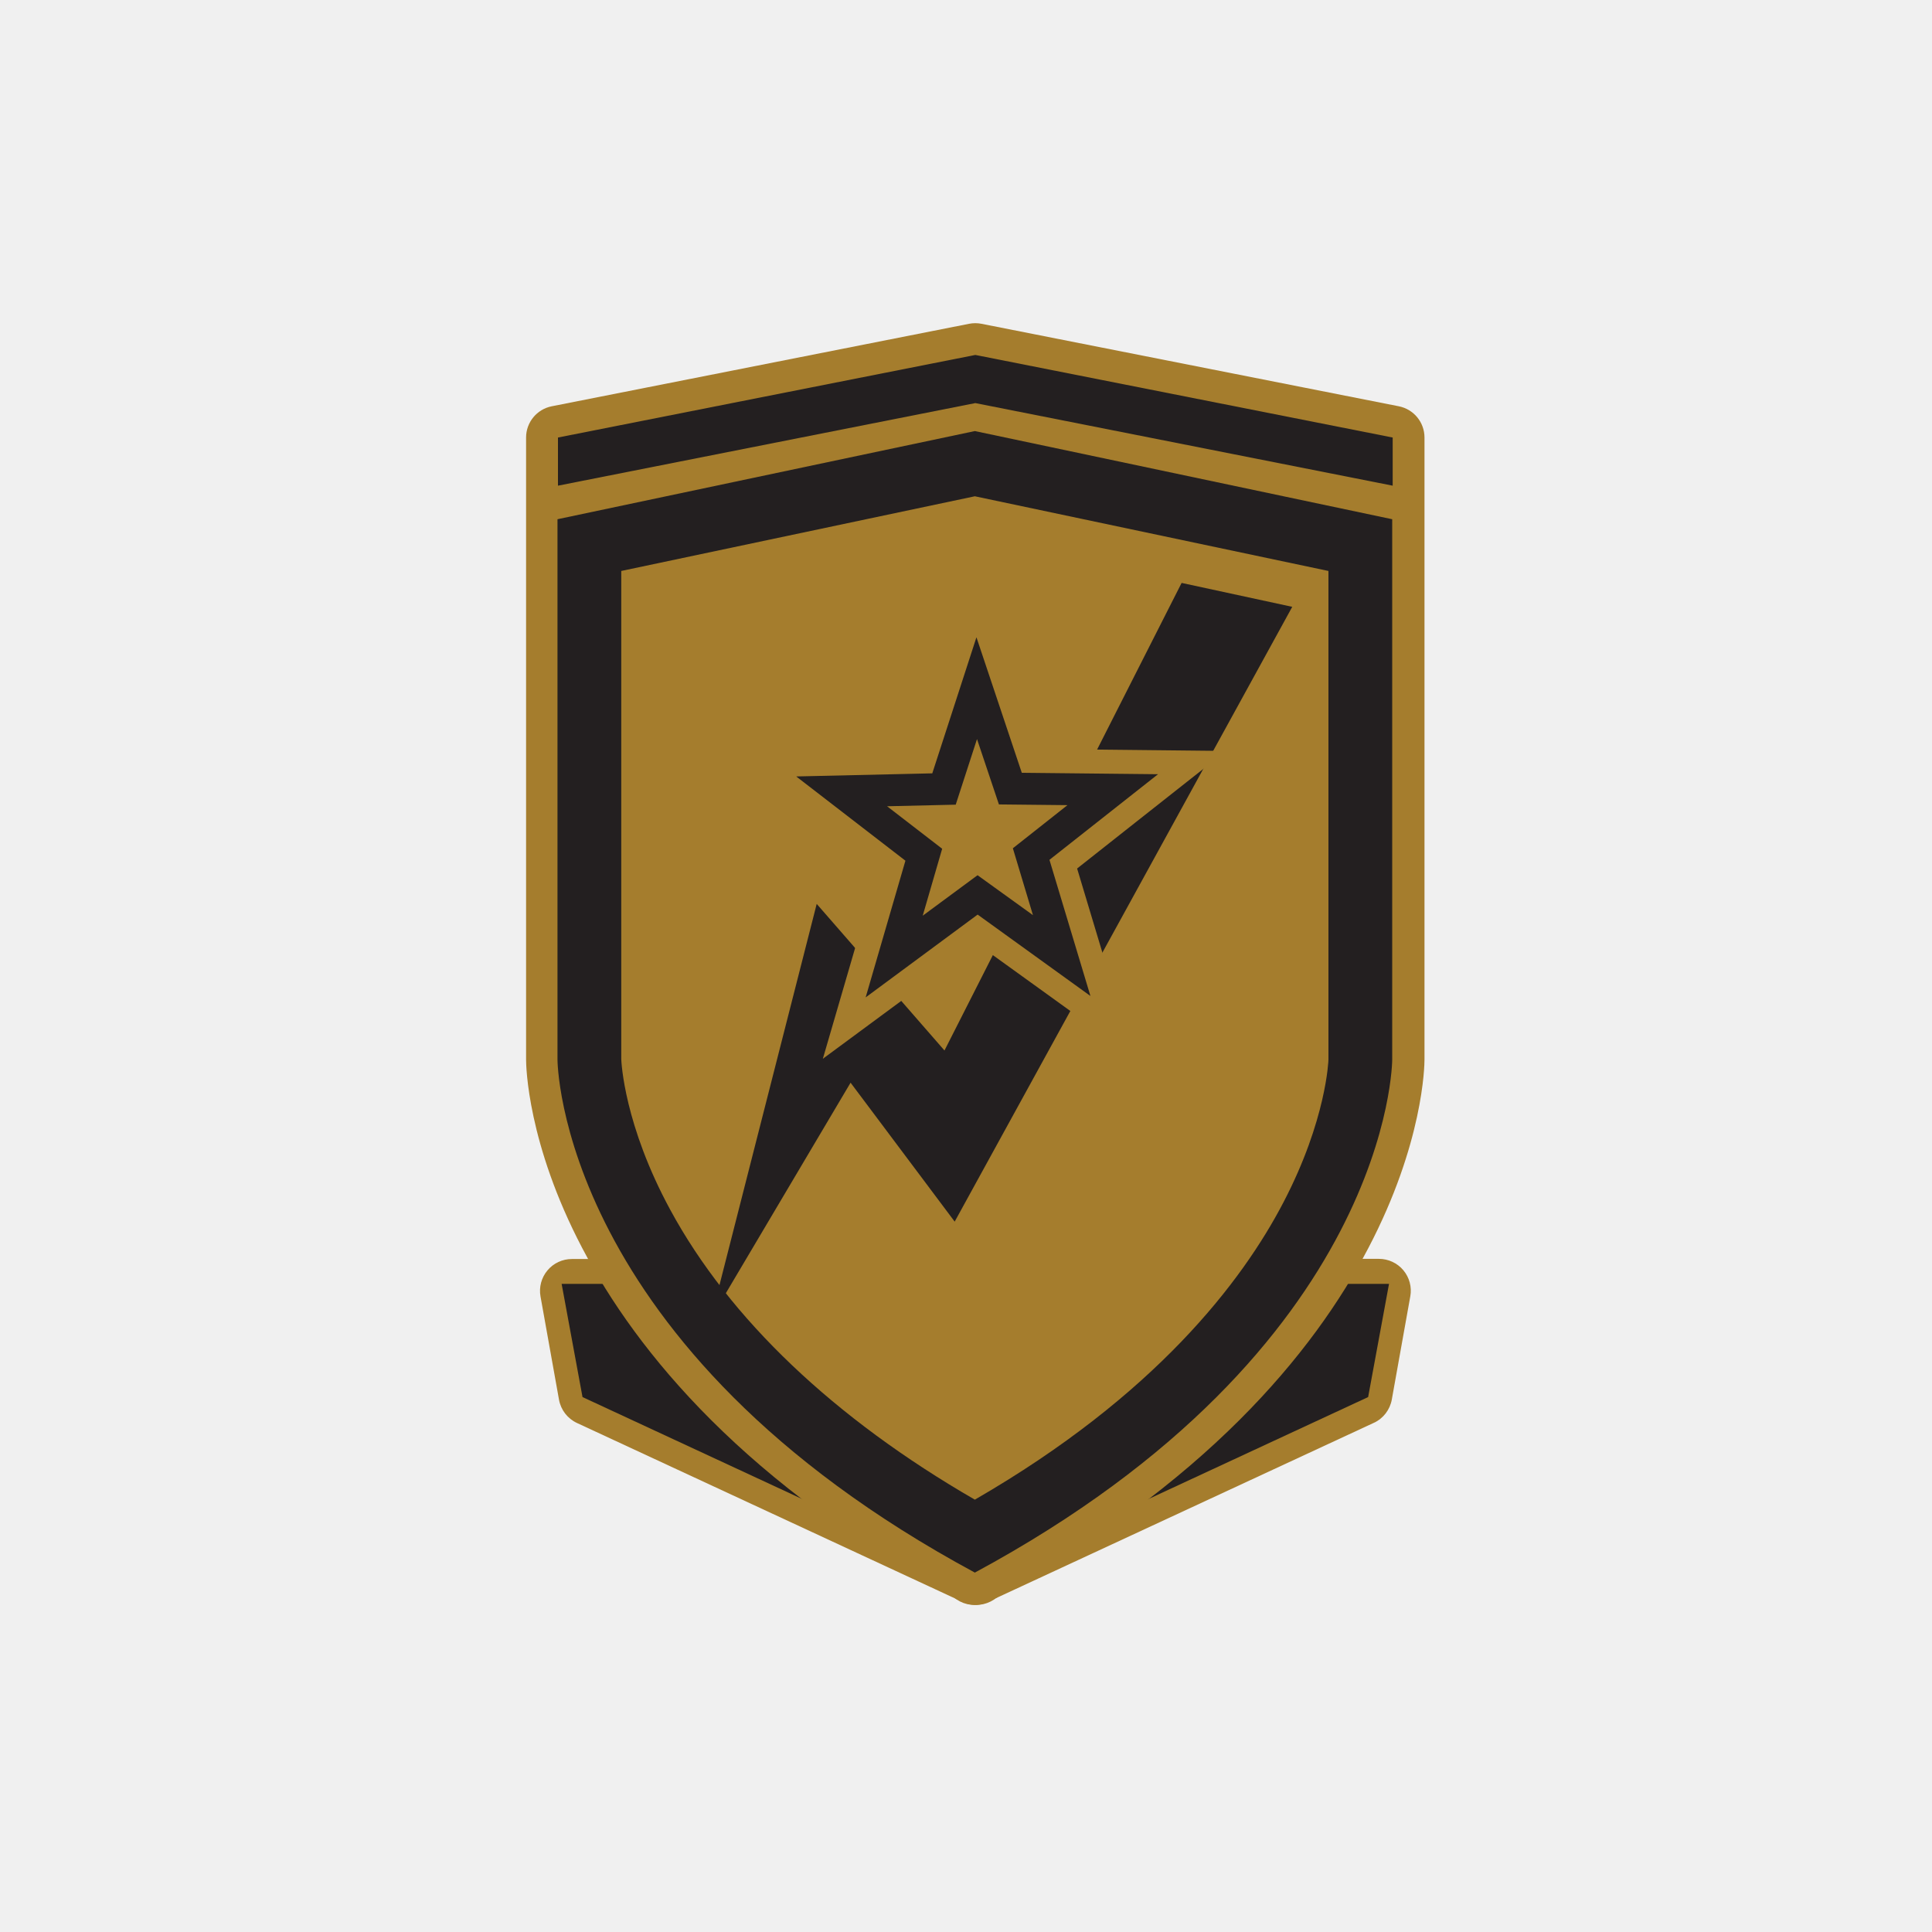
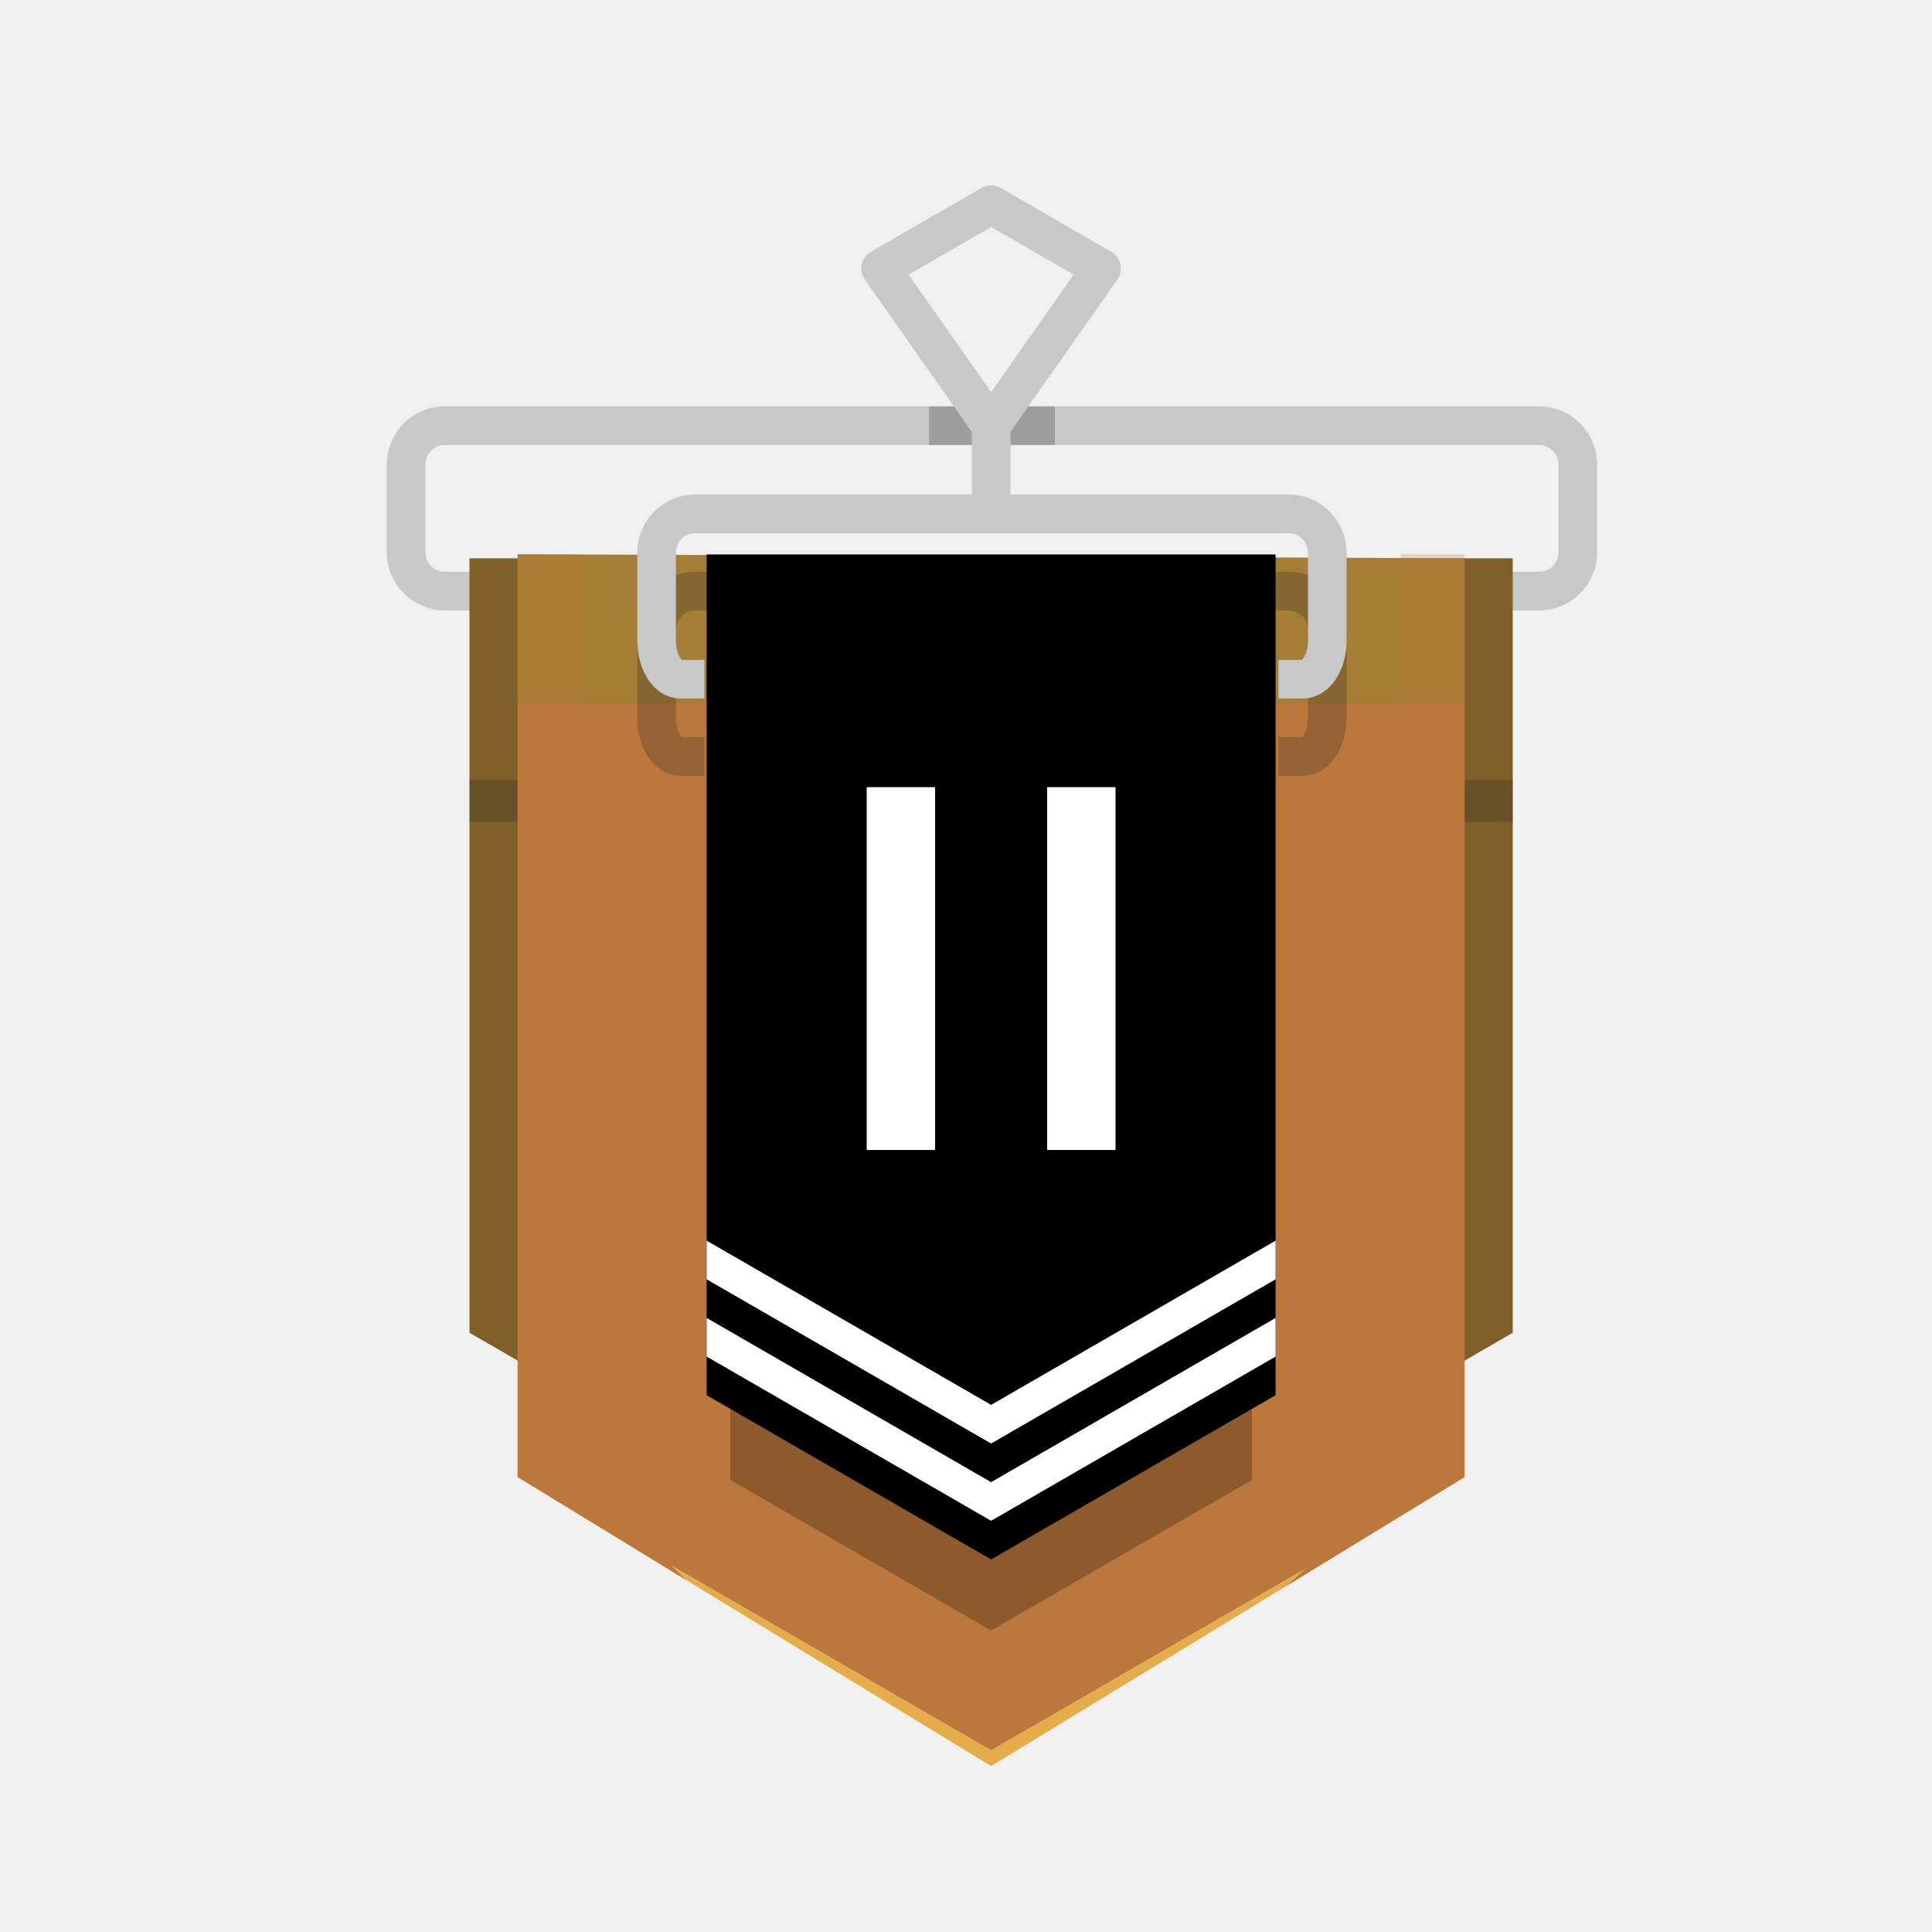
- <svg xmlns="http://www.w3.org/2000/svg" version="1.1" id="Ranks" x="0px" y="0px" width="242.38px" height="242.38px" viewBox="0 0 242.38 242.38" enable-background="new 0 0 242.38 242.38" xml:space="preserve">
-   <g>
+ <svg xmlns="http://www.w3.org/2000/svg" xmlns:xlink="http://www.w3.org/1999/xlink" version="1.1" x="0px" y="0px" width="500px" height="500px" viewBox="0 0 500 500" enable-background="new 0 0 500 500" xml:space="preserve">
+   <symbol id="League_x5F_Bronze_1_" viewBox="-250.5 -250.36 501 501">
+     <polygon opacity="0" fill="#BC783C" points="173.2,-100.64 0,-200.64 -173.21,-100.64 -173.21,99.36 0,199.36 173.2,99.36  " />
    <g>
-       <polygon fill="#A57D2D" points="157.24,161.94 172.97,161.94 170.65,174.89 122.26,197.35   " />
+       <path fill="none" stroke="#C8C8C8" stroke-width="10" stroke-linecap="round" stroke-linejoin="round" stroke-miterlimit="10" d="    M141.83,99.36c5.5,0,10,4.5,10,10l0,22.81c0,5.5-4.5,10-10,10H-141.4c-5.5,0-10-4.5-10-10l0-22.81c0-5.5,4.5-10,10-10H141.83z" />
    </g>
+     <polygon opacity="0" fill="none" stroke="#231F20" stroke-miterlimit="10" points="250,-249.86 -250,-249.86 -250,250.14    250,250.14  " />
+     <polygon fill="#7F6029" points="-135,-92.59 0,-170.53 135,-92.59 135,107.84 -135,107.84  " />
+     <polyline fill="#A57D35" points="122.53,107.84 122.53,70.38 -122.53,70.38 -122.53,108.9  " />
+     <polygon fill="#BC783C" points="-122.53,-129.9 0,-200.64 122.53,-129.9 122.53,70.38 -122.53,70.38  " />
+     <polygon opacity="0.25" fill="#231F20" points="-122.53,39.7 -135,39.7 -135,50.45 -122.53,50.45  " />
+     <polygon opacity="0.25" fill="#231F20" points="135,39.7 122.53,39.7 122.53,50.45 135,50.45  " />
+     <polygon fill="#E5AD4A" points="124.4,-128.82 0,-200.64 -124.41,-128.82 0,-204.74  " />
+     <path fill="#BC783C" d="M-122.53-129.9l43.44-26.58L-106-129.59V70.38h-16.53V-129.9z M106,70.38v-201.72l-29.52-26.73l46.04,28.16   V70.38H106z" />
    <g>
-       <path fill="#A57D2D" d="M122.26,201.35c-1.27,0-2.5-0.6-3.27-1.7c-1.11-1.58-0.93-3.74,0.43-5.11l34.99-35.42    c0.75-0.76,1.78-1.19,2.85-1.19h15.73c1.18,0,2.31,0.52,3.07,1.43c0.76,0.91,1.08,2.11,0.87,3.27l-2.32,12.95    c-0.23,1.28-1.07,2.38-2.25,2.92l-48.4,22.46C123.4,201.23,122.82,201.35,122.26,201.35z M158.91,165.94l-18.23,18.45l26.39-12.25    l1.11-6.2H158.91z" />
+       <g opacity="0.25">
+         <path fill="none" stroke="#231F20" stroke-width="10" stroke-linejoin="round" stroke-miterlimit="10" d="M74.36,56.55     c0,0,2.84,0,6.32,0s6.32,4.5,6.32,10l0,22.81c0,5.5-4.5,10-10,10H-76.57c-5.5,0-10-4.5-10-10l0-22.81c0-5.5,2.79-10,6.19-10     s6.19,0,6.19,0" />
+       </g>
+       <g opacity="0.25">
+         <line fill="none" stroke="#231F20" stroke-width="10" stroke-linejoin="round" stroke-miterlimit="10" x1="16.5" y1="142.17" x2="-16.07" y2="142.17" />
+       </g>
+       <line fill="none" stroke="#C8C8C8" stroke-width="10" stroke-linecap="round" stroke-linejoin="round" stroke-miterlimit="10" x1="0" y1="142.17" x2="0" y2="119.36" />
+       <polygon fill="none" stroke="#C8C8C8" stroke-width="10" stroke-linecap="round" stroke-linejoin="round" stroke-miterlimit="10" points="    0,142.17 -28.6,182.85 0,199.36 28.59,182.85   " />
+       <g>
+         <path fill="none" stroke="#C8C8C8" stroke-width="10" stroke-linejoin="round" stroke-miterlimit="10" d="M74.36,76.55     c0,0,2.84,0,6.32,0s6.32,4.5,6.32,10l0,22.81c0,5.5-4.5,10-10,10H-76.57c-5.5,0-10-4.5-10-10l0-22.81c0-5.5,2.79-10,6.19-10     s6.19,0,6.19,0" />
+       </g>
    </g>
+     <path opacity="0.25" fill="#BC783C" d="M-106,69.46v39.44h-16.53V69.4 M122.53,69.4v39.5H106V69.12" />
+     <polygon opacity="0.5" fill="#BC783C" points="-30.71,-154.88 0,-137.15 30.71,-154.88 30.71,-182.91 0,-200.64 -30.71,-182.91     " />
+   </symbol>
+   <symbol id="Position_x5F_2" viewBox="-250.5 -250.5 501 501">
+     <polygon opacity="0" fill="none" stroke="#231F20" stroke-miterlimit="10" points="250,-250 -250,-250 -250,250 250,250  " />
+     <polygon opacity="0" fill="none" stroke="#FF0000" stroke-width="10" stroke-miterlimit="10" points="-173.21,99.22 0,199.22    173.21,99.22 173.21,-100.78 0,-200.78 -173.21,-100.78  " />
+     <polygon opacity="0.25" points="67.5,-131.67 67.5,36.36 0,36.36 -67.5,36.36 -67.5,-131.67 0,-170.64  " />
    <g>
-       <polyline fill="#231F20" points="131.03,190.81 168.97,173.21 170.65,164.07 158.69,164.07   " />
+       <polygon points="73.62,-109.75 73.62,107.84 0,107.84 -73.62,107.84 -73.62,-109.75 0,-152.25   " />
+       <g>
+         <path fill="#FFFFFF" d="M-32.2-46.28v93.9h17.7v-93.9H-32.2z" />
+         <path fill="#FFFFFF" d="M14.5-46.28v93.9h17.7v-93.9H14.5z" />
+       </g>
    </g>
-     <g>
-       <polygon fill="#231F20" points="132.3,193.53 129.77,188.09 166.3,171.14 167.05,167.07 158.69,167.07 158.69,161.07     174.26,161.07 171.64,175.27   " />
+     <polygon fill="#FFFFFF" points="-73.62,-89.75 0,-132.25 73.62,-89.75 73.62,-99.75 0,-142.25 -73.62,-99.75  " />
+     <polygon fill="#FFFFFF" points="-73.62,-69.75 0,-112.25 73.62,-69.75 73.62,-79.75 0,-122.25 -73.62,-79.75  " />
+   </symbol>
+   <symbol id="base" viewBox="-251.5 -251.36 503 503">
+     <polygon fill="none" stroke="#231F20" stroke-width="3" stroke-miterlimit="10" points="250,-249.86 -250,-249.86 -250,250.14    250,250.14  " />
+     <line fill="none" stroke="#231F20" stroke-width="3" stroke-miterlimit="10" x1="-250" y1="250.14" x2="250" y2="-249.86" />
+     <line fill="none" stroke="#231F20" stroke-width="3" stroke-miterlimit="10" x1="250" y1="250.14" x2="-250" y2="-249.86" />
+     <polygon fill="none" stroke="#FF0000" stroke-width="10" stroke-miterlimit="10" points="-173.21,99.36 0,199.36 173.21,99.36    173.21,-100.64 0,-200.64 -173.21,-100.64  " />
+   </symbol>
+   <g id="Layer_1" display="none">
+ </g>
+   <g id="_x5B_HBE_x5D__-_Bg" display="none">
+     <rect x="-1381.68" y="-738.05" display="inline" fill="#3A3A3A" width="2615.48" height="4079.18" />
+   </g>
+   <g id="_x5B_HBE_x5D__-_Struct" display="none">
+     <g id="League_x5F_Bronze" display="inline">
+ 	</g>
+     <use xlink:href="#base" width="503" height="503" id="XMLID_7_" x="-251.5" y="-251.36" transform="matrix(1 0 0 -1 256.5 252.333)" display="inline" overflow="visible" />
+   </g>
+   <g id="Bases">
+     <g id="League_x5F_Diamond_x5F_Small">
+       <g id="League_x5F_Diamond">
+ 		</g>
    </g>
-     <g>
-       <polygon fill="#A57D2D" points="87.48,161.94 71.75,161.94 74.07,174.89 122.46,197.35   " />
+   </g>
+   <g id="Compound">
+     <g id="Rank_x5F_Copper_x5F_4_x5F_Small_1_">
+       <g id="Rank_x5F_Copper_x5F_4_2_">
+ 		</g>
    </g>
-     <g>
-       <path fill="#A57D2D" d="M122.46,201.35c-0.57,0-1.14-0.12-1.68-0.37l-48.4-22.46c-1.18-0.55-2.02-1.64-2.25-2.92l-2.32-12.95    c-0.21-1.17,0.11-2.36,0.87-3.27c0.76-0.91,1.88-1.43,3.07-1.43h15.73c1.07,0,2.09,0.43,2.85,1.19l34.99,35.42    c1.36,1.38,1.54,3.53,0.43,5.11C124.97,200.75,123.73,201.35,122.46,201.35z M77.64,172.14l26.39,12.25l-18.23-18.45h-9.28    L77.64,172.14z" />
+     <g id="Rank_x5F_Copper_x5F_4_x5F_Small_2_">
+       <g id="Rank_x5F_Copper_x5F_4_3_">
+ 		</g>
    </g>
-     <g>
-       <polyline fill="#231F20" points="113.69,190.81 75.75,173.21 74.07,164.07 86.03,164.07   " />
+     <g id="Rank_x5F_Copper_x5F_4_5_">
+       <g id="League_x5F_Copper">
+ 		</g>
    </g>
-     <g>
-       <polygon fill="#231F20" points="112.42,193.53 73.08,175.27 70.46,161.07 86.03,161.07 86.03,167.07 77.67,167.07 78.42,171.14     114.95,188.09   " />
+     <g id="Rank_x5F_Copper_x5F_4_x5F_Small_4_">
+       <g id="Rank_x5F_Copper_x5F_4_6_">
+ 		</g>
    </g>
-     <g>
-       <path fill="#A57D2D" d="M122.36,44.53L70,54.89v6.04v4.21v23v44.79c0,0,0,36.12,52.36,64.36c52.36-28.24,52.36-64.36,52.36-64.36    V65.14v-4.21v-6.04L122.36,44.53z" />
+     <g id="Rank_x5F_Copper_x5F_4_x5F_Small_3_">
+       <g id="Rank_x5F_Copper_x5F_4_4_">
+ 		</g>
    </g>
-     <g>
-       <path fill="#A57D2D" d="M122.36,201.29c-0.65,0-1.31-0.16-1.9-0.48C66.62,171.77,66,134.5,66,132.93V54.89    c0-1.91,1.35-3.55,3.22-3.92l52.36-10.35c0.51-0.1,1.04-0.1,1.55,0l52.36,10.35c1.87,0.37,3.22,2.01,3.22,3.92v78.04    c0,1.57-0.62,38.84-54.46,67.88C123.67,201.13,123.01,201.29,122.36,201.29z M74,58.17v74.76c0.01,1.35,0.89,33.38,48.36,59.8    c47.47-26.42,48.35-58.45,48.36-59.82V58.17l-48.36-9.56L74,58.17z" />
+     <g id="Rank_x5F_Copper_x5F_4_x5F_Small">
+       <g id="Rank_x5F_Copper_x5F_4">
+ 		</g>
    </g>
-     <g>
-       <polygon fill="#231F20" points="174.72,60.93 122.36,50.57 70,60.93 70,54.89 122.36,44.53 174.72,54.89   " />
+     <g id="Position_x5F_1_x5F_Small">
+       <g id="Position_x5F_1_1_">
+ 		</g>
    </g>
-     <g>
-       <path fill="#231F20" d="M122.3,62.26l44.36,9.37v61.31c0,0.07-0.24,7.54-5.64,17.89c-5.17,9.93-16.06,24.23-38.72,37.31    c-17.64-10.18-30.8-22.69-38.21-36.36c-5.78-10.65-6.13-18.48-6.15-18.91V71.63L122.3,62.26 M122.3,54.08L69.94,65.14v67.79    c0,0,0,36.12,52.36,64.36c52.36-28.24,52.36-64.36,52.36-64.36V65.14L122.3,54.08z" />
+     <g id="Rank_x5F_Copper_x5F_3">
+ 	</g>
+     <g id="Rank_x5F_Copper_x5F_2">
+ 	</g>
+     <g id="Rank_x5F_Copper_x5F_1">
+ 	</g>
+     <g id="Rank_x5F_Bronze_x5F_4">
+ 	</g>
+     <g id="Rank_x5F_Bronze_x5F_3">
+ 	</g>
+     <g id="Rank_x5F_Bronze_x5F_2">
+       <use xlink:href="#League_x5F_Bronze_1_" width="501" height="501" x="-250.5" y="-250.36" transform="matrix(1 0 0 -1 256.5 252.333)" overflow="visible" />
+       <use xlink:href="#Position_x5F_2" width="501" height="501" id="XMLID_43_" x="-250.5" y="-250.5" transform="matrix(1 0 0 -1 256.5 251.333)" overflow="visible" />
    </g>
-     <g>
-       <polygon fill="#231F20" points="89.2,165.38 102.46,113.4 118.49,131.79 148.24,73.13 162.12,76.13 119.77,153.26 106.71,135.83       " />
-     </g>
-     <g>
-       <polygon fill="#A57D2D" points="113.02,108.17 98.47,96.94 116.6,96.53 122.5,78.35 128.56,96.45 146.71,96.64 132.25,108.05     137.71,126.23 122.66,115.37 107.7,126.42   " />
-     </g>
-     <g>
-       <path fill="#A57D2D" d="M122.54,86.34l4.22,12.6l12.84,0.13l-10.24,8.07l3.83,12.74l-10.55-7.61l-10.47,7.73l3.72-12.78    l-10.3-7.95l12.84-0.29L122.54,86.34z M122.46,70.37l-4.68,14.42l-3.01,9.28l-9.29,0.21L91.35,94.6l11.19,8.64l7.6,5.87    l-2.77,9.51l-4.14,14.21l11.91-8.79l7.54-5.57l7.59,5.47l11.96,8.63l-4.25-14.13l-2.85-9.48l7.56-5.97l11.13-8.78l-14.17-0.15    l-9.28-0.1l-3.09-9.23L122.46,70.37z" />
-     </g>
-     <g>
-       <path fill="#231F20" d="M108.6,125.13l4.99-17.15l-13.7-10.57l17.07-0.39l5.54-17.07l5.69,17l17.09,0.18l-13.62,10.74l5.14,17.08    l-14.15-10.21L108.6,125.13z M111.29,101.15l6.91,5.33l-2.44,8.4l6.88-5.08l6.95,5.01l-2.52-8.39l6.85-5.41l-8.6-0.09l-2.75-8.2    l-2.67,8.23L111.29,101.15z" />
+     <g id="Rank_x5F_Bronze_x5F_1">
+ 	</g>
+     <g id="Rank_x5F_Silver_x5F_4">
+ 	</g>
+     <g id="Rank_x5F_Silver_x5F_3">
+ 	</g>
+     <g id="Rank_x5F_Silver_x5F_2">
+ 	</g>
+     <g id="Rank_x5F_Silver_x5F_1">
+ 	</g>
+     <g id="Rank_x5F_Gold_x5F_4">
+ 	</g>
+     <g id="Rank_x5F_Gold_x5F_3">
+ 	</g>
+     <g id="Rank_x5F_Gold_x5F_2">
+ 	</g>
+     <g id="Rank_x5F_Gold_x5F_1">
+ 	</g>
+     <g id="Rank_x5F_Platinum_x5F_4">
+ 	</g>
+     <g id="Rank_x5F_Platinum_x5F_3">
+ 	</g>
+     <g id="Rank_x5F_Platinum_x5F_2">
+ 	</g>
+     <g id="Rank_x5F_Platinum_x5F_1">
+       <g id="Position_x5F_1">
+ 		</g>
    </g>
  </g>
</svg>
